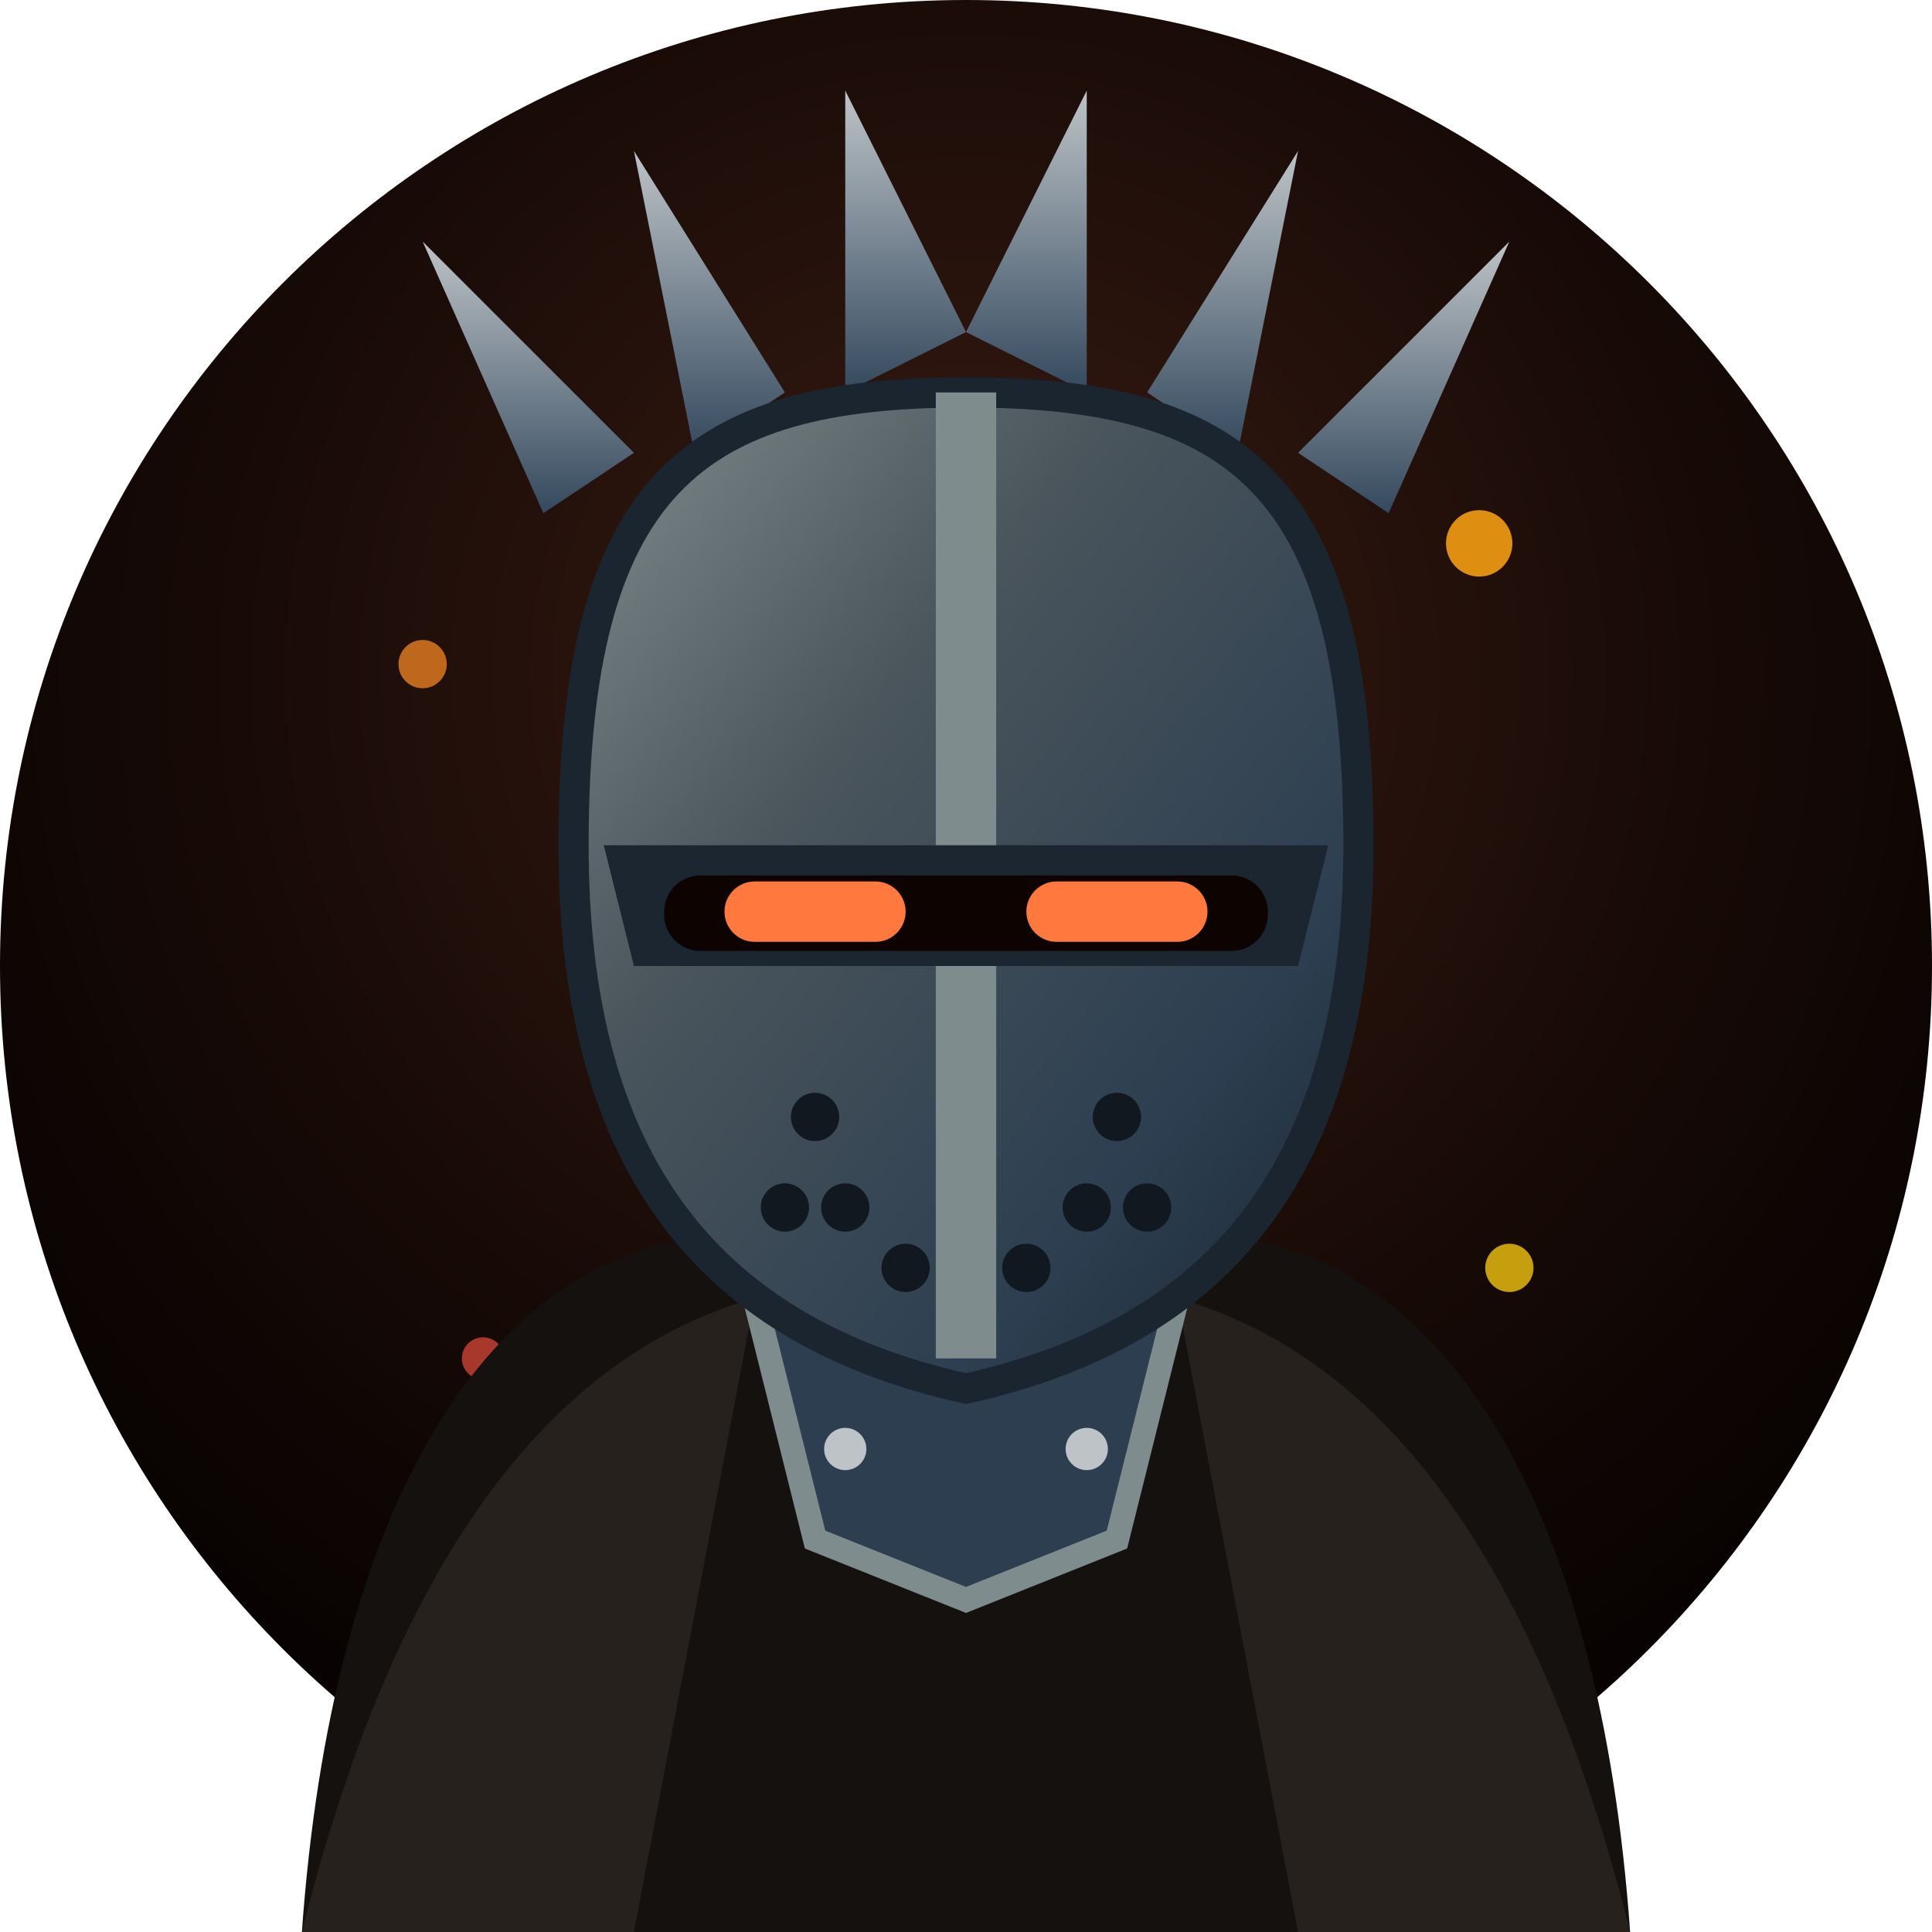
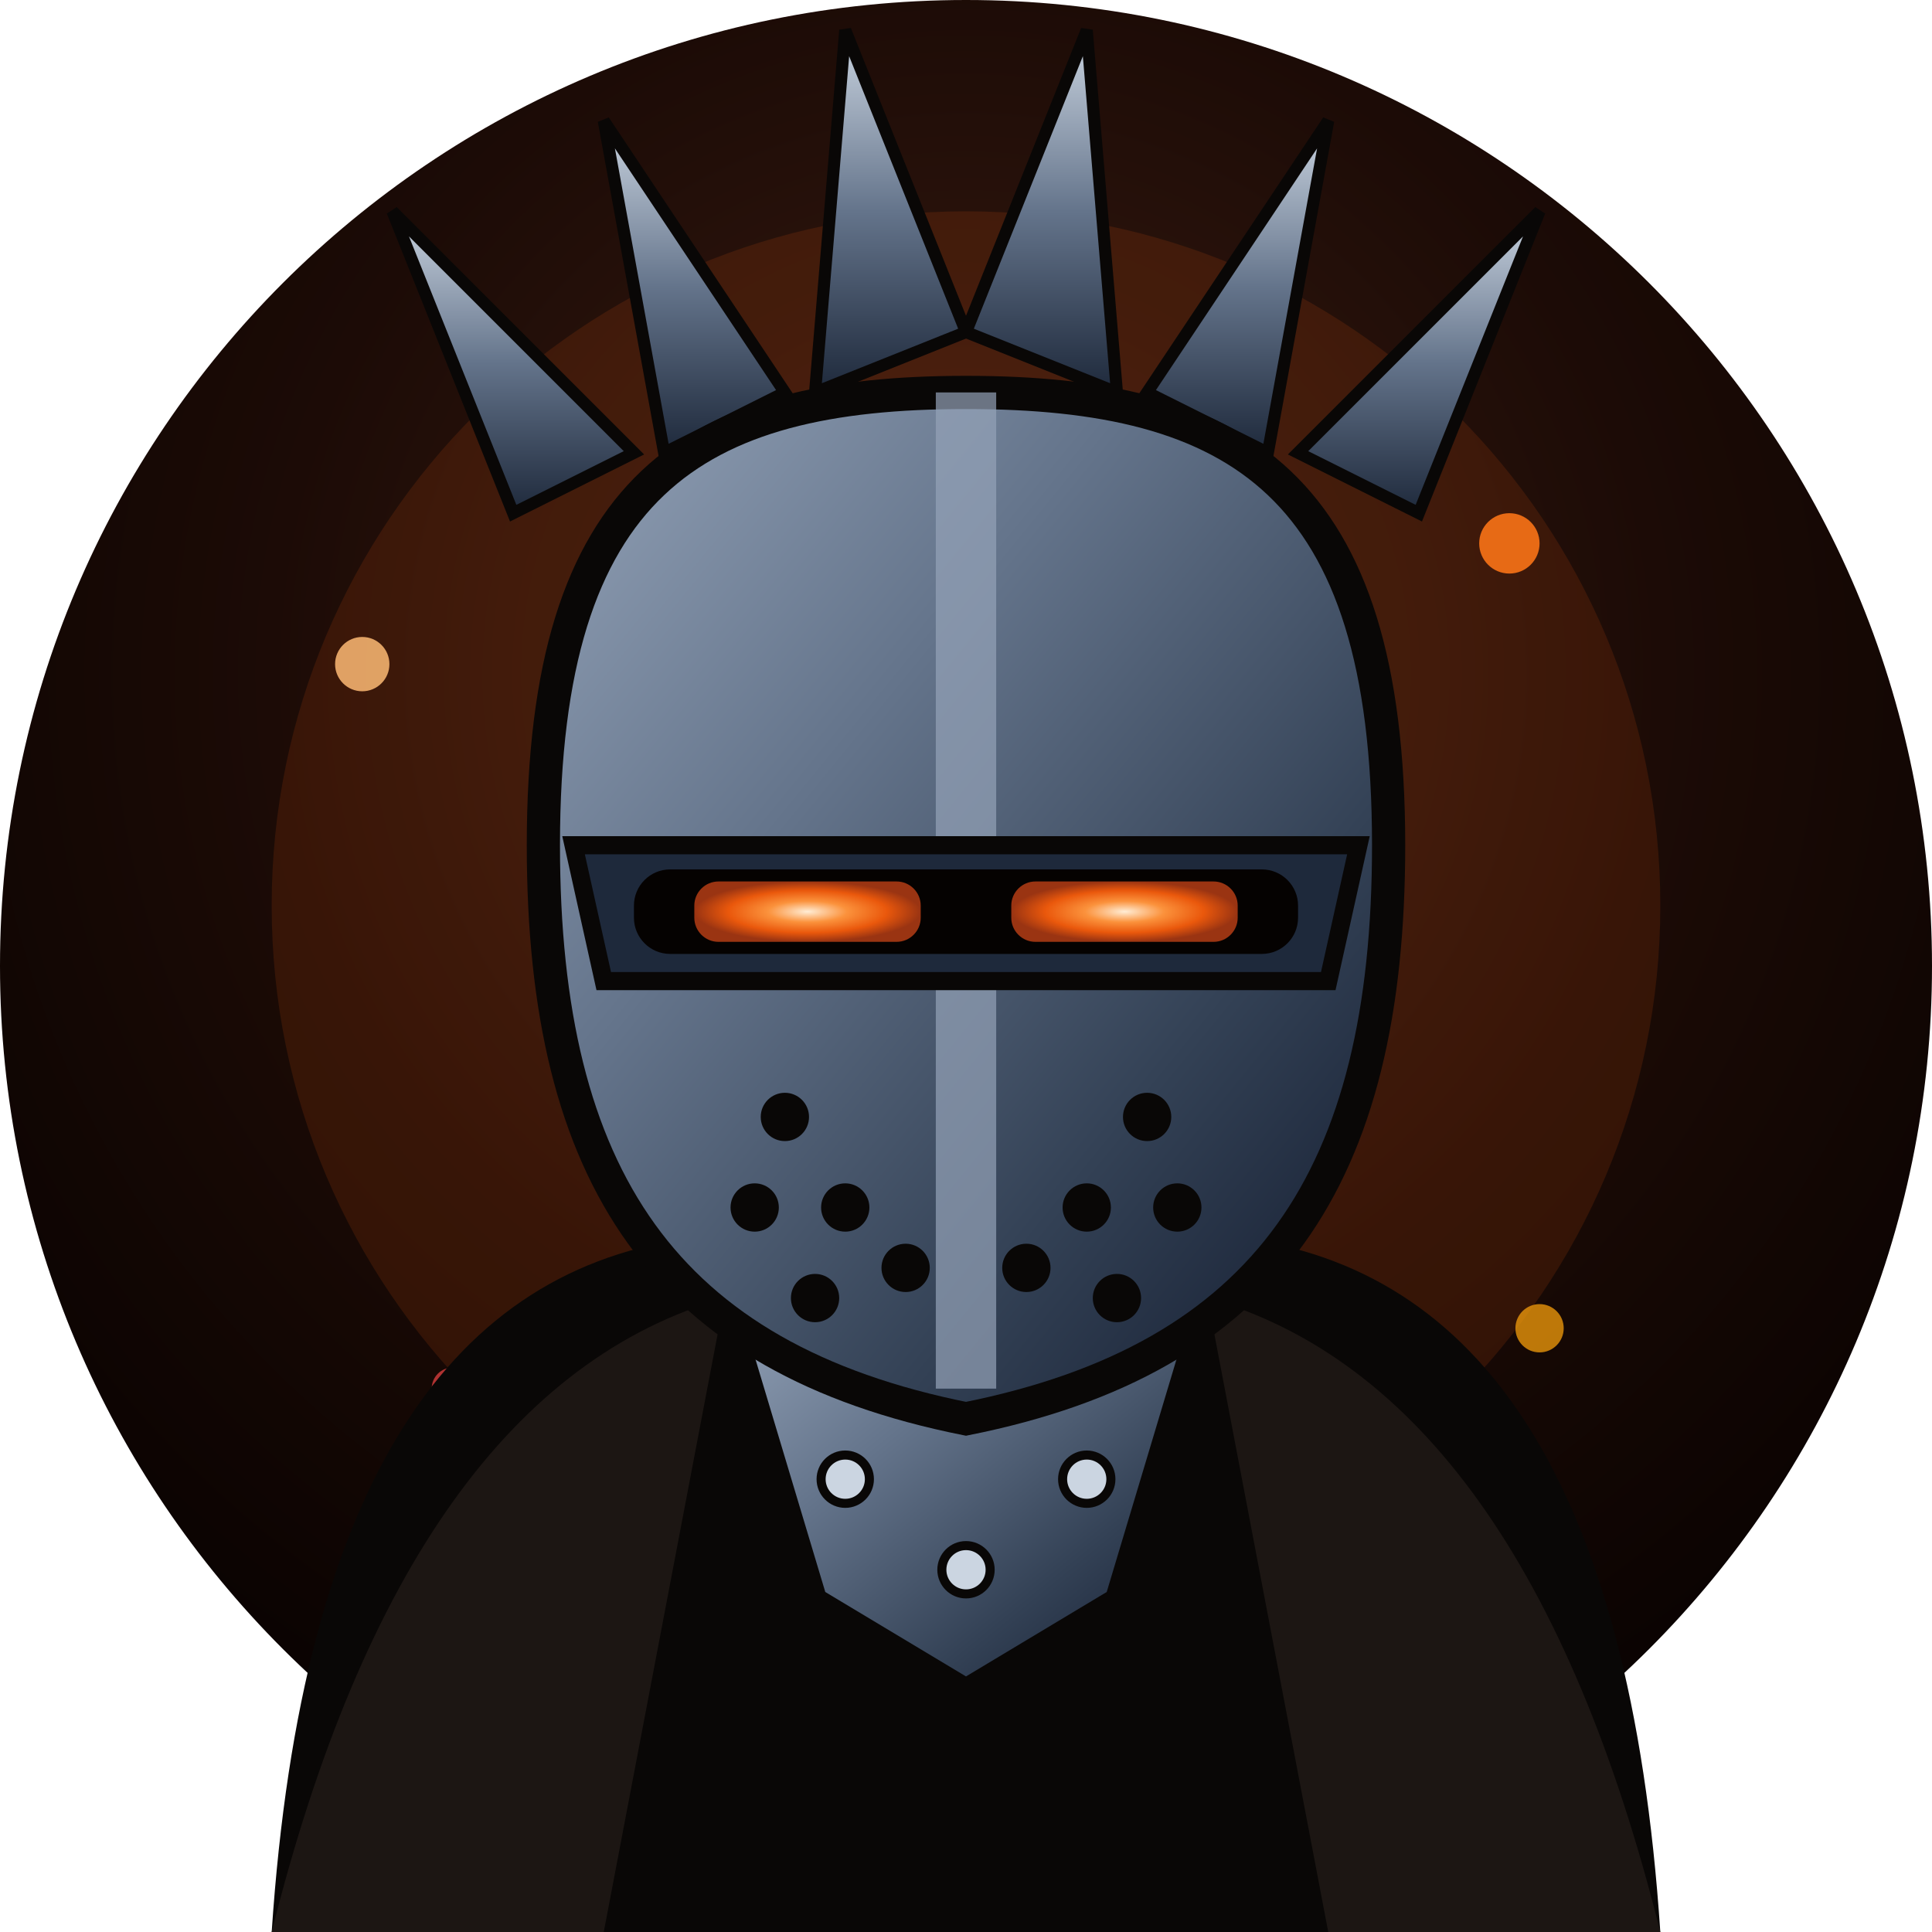
<svg xmlns="http://www.w3.org/2000/svg" viewBox="0 0 64 64">
  <defs>
-     <radialGradient id="bgHierro" cx="50%" cy="35%" r="60%">
-       <stop offset="0%" stop-color="#3a1c13" />
-       <stop offset="60%" stop-color="#190b07" />
-       <stop offset="100%" stop-color="#080302" />
+     <radialGradient id="bgHierroForja" cx="50%" cy="35%" r="65%">
+       <stop offset="0%" stop-color="#3d1d13" />
+       <stop offset="55%" stop-color="#1c0b06" />
+       <stop offset="100%" stop-color="#080201" />
    </radialGradient>
-     <linearGradient id="aceroOscuro" x1="0" y1="0" x2="1" y2="1">
-       <stop offset="0%" stop-color="#7f8c8d" />
-       <stop offset="35%" stop-color="#4a555c" />
-       <stop offset="75%" stop-color="#2c3e50" />
-       <stop offset="100%" stop-color="#1a252f" />
+     <linearGradient id="aceroHierroOscuro" x1="0" y1="0" x2="1" y2="1">
+       <stop offset="0%" stop-color="#94a3b8" />
+       <stop offset="35%" stop-color="#64748b" />
+       <stop offset="70%" stop-color="#334155" />
+       <stop offset="100%" stop-color="#0f172a" />
    </linearGradient>
-     <linearGradient id="brilloEspada" x1="0" y1="0" x2="0" y2="1">
-       <stop offset="0%" stop-color="#bdc3c7" />
-       <stop offset="100%" stop-color="#34495e" />
+     <linearGradient id="puasEspadas" x1="0" y1="0" x2="0" y2="1">
+       <stop offset="0%" stop-color="#cbd5e1" />
+       <stop offset="50%" stop-color="#64748b" />
+       <stop offset="100%" stop-color="#1e293b" />
    </linearGradient>
-     <radialGradient id="brilloVisor" cx="50%" cy="50%" r="50%">
-       <stop offset="0%" stop-color="#ff793f" />
-       <stop offset="60%" stop-color="#cd6133" />
-       <stop offset="100%" stop-color="#cd6133" stop-opacity="0" />
+     <radialGradient id="fuegoVisorBrasa" cx="50%" cy="50%" r="50%">
+       <stop offset="0%" stop-color="#ffedd5" />
+       <stop offset="35%" stop-color="#fb923c" />
+       <stop offset="70%" stop-color="#ea580c" />
+       <stop offset="100%" stop-color="#9a3412" />
    </radialGradient>
  </defs>
-   <circle cx="32" cy="32" r="32" fill="url(#bgHierro)" />
-   <circle cx="14" cy="22" r="0.8" fill="#e67e22" opacity="0.8" />
-   <circle cx="49" cy="18" r="1.1" fill="#f39c12" opacity="0.9" />
-   <circle cx="16" cy="45" r="0.7" fill="#e74c3c" opacity="0.7" />
-   <circle cx="50" cy="42" r="0.8" fill="#f1c40f" opacity="0.8" />
-   <path d="M10 64 C11 50, 16 42, 23 41 L32 46 L41 41 C48 42, 53 50, 54 64 Z" fill="#14110f" />
-   <path d="M10 64 C13 52, 18 45, 25 43 L21 64 Z" fill="#26211c" />
-   <path d="M54 64 C51 52, 46 45, 39 43 L43 64 Z" fill="#26211c" />
-   <polygon points="32,45 25,43 27,51 32,53 37,51 39,43" fill="#2c3e50" stroke="#7f8c8d" stroke-width="0.8" />
-   <circle cx="28" cy="48" r="0.7" fill="#bdc3c7" />
-   <circle cx="36" cy="48" r="0.7" fill="#bdc3c7" />
-   <polygon points="18,17 14,8 21,15" fill="url(#brilloEspada)" />
-   <polygon points="23,15 21,5 26,13" fill="url(#brilloEspada)" />
-   <polygon points="28,13 28,3 32,11" fill="url(#brilloEspada)" />
-   <polygon points="36,13 36,3 32,11" fill="url(#brilloEspada)" />
-   <polygon points="41,15 43,5 38,13" fill="url(#brilloEspada)" />
-   <polygon points="46,17 50,8 43,15" fill="url(#brilloEspada)" />
-   <path d="M19 28 C19 16, 23 13, 32 13 C41 13, 45 16, 45 28 C45 38, 41 44, 32 46 C23 44, 19 38, 19 28 Z" fill="url(#aceroOscuro)" stroke="#1a252f" stroke-width="1" />
-   <path d="M31 13 L31 45 L33 45 L33 13 Z" fill="#7f8c8d" />
-   <path d="M20 28 L44 28 L43 32 L21 32 Z" fill="#1b2631" />
-   <rect x="22" y="29" width="20" height="2.5" rx="1.2" fill="#0d0402" />
+   <circle cx="32" cy="32" r="32" fill="url(#bgHierroForja)" />
+   <circle cx="32" cy="30" r="23" fill="#ea580c" opacity="0.14">
+     <animate attributeName="opacity" values="0.1;0.22;0.1" dur="2.4s" repeatCount="indefinite" />
+   </circle>
+   <circle cx="12" cy="22" r="0.9" fill="#fdba74" opacity="0.85">
+     <animate attributeName="cy" values="22;12;22" dur="2s" repeatCount="indefinite" />
+   </circle>
+   <circle cx="50" cy="18" r="1" fill="#f97316" opacity="0.9">
+     <animate attributeName="cy" values="18;8;18" dur="2.4s" repeatCount="indefinite" />
+   </circle>
+   <circle cx="15" cy="46" r="0.7" fill="#ef4444" opacity="0.7" />
+   <circle cx="51" cy="44" r="0.8" fill="#f59e0b" opacity="0.75" />
+   <path d="M9 64 C10 49, 15 42, 23 41 L32 46 L41 41 C49 42, 54 49, 55 64 Z" fill="#090706" />
+   <path d="M9 64 C12 52, 17 45, 24 43 L20 64 Z" fill="#1c1613" />
+   <path d="M55 64 C52 52, 47 45, 40 43 L44 64 Z" fill="#1c1613" />
+   <polygon points="32,46 24,43 27,53 32,56 37,53 40,43" fill="url(#aceroHierroOscuro)" stroke="#090706" stroke-width="0.8" />
+   <circle cx="28" cy="49" r="0.8" fill="#cbd5e1" stroke="#090706" stroke-width="0.3" />
+   <circle cx="36" cy="49" r="0.8" fill="#cbd5e1" stroke="#090706" stroke-width="0.3" />
+   <circle cx="32" cy="52" r="0.8" fill="#cbd5e1" stroke="#090706" stroke-width="0.3" />
+   <polygon points="17,17 13,7 21,15" fill="url(#puasEspadas)" stroke="#090706" stroke-width="0.4" />
+   <polygon points="22,15 20,4 26,13" fill="url(#puasEspadas)" stroke="#090706" stroke-width="0.4" />
+   <polygon points="27,13 28,1 32,11" fill="url(#puasEspadas)" stroke="#090706" stroke-width="0.4" />
+   <polygon points="37,13 36,1 32,11" fill="url(#puasEspadas)" stroke="#090706" stroke-width="0.4" />
+   <polygon points="42,15 44,4 38,13" fill="url(#puasEspadas)" stroke="#090706" stroke-width="0.4" />
+   <polygon points="47,17 51,7 43,15" fill="url(#puasEspadas)" stroke="#090706" stroke-width="0.4" />
+   <path d="M18 28 C18 16, 23 13, 32 13 C41 13, 46 16, 46 28 C46 39, 42 45, 32 47 C22 45, 18 39, 18 28 Z" fill="url(#aceroHierroOscuro)" stroke="#090706" stroke-width="1.1" />
+   <path d="M31 13 L31 46 L33 46 L33 13 Z" fill="#94a3b8" opacity="0.7" />
+   <path d="M19 28 L45 28 L44 32.5 L20 32.5 Z" fill="#1e293b" stroke="#090706" stroke-width="0.6" />
+   <rect x="21" y="28.8" width="22" height="2.8" rx="1.2" fill="#050201" />
  <g>
-     <rect x="24" y="29.2" width="6" height="2" rx="1" fill="#ff793f">
-       <animate attributeName="opacity" values="0.7;1;0.7" dur="2.4s" repeatCount="indefinite" />
+     <rect x="23" y="29.2" width="7.5" height="2" rx="0.8" fill="url(#fuegoVisorBrasa)">
+       <animate attributeName="opacity" values="0.75;1;0.75" dur="2s" repeatCount="indefinite" />
    </rect>
-     <rect x="34" y="29.2" width="6" height="2" rx="1" fill="#ff793f">
-       <animate attributeName="opacity" values="0.7;1;0.7" dur="2.4s" repeatCount="indefinite" />
+     <rect x="33.5" y="29.2" width="7.5" height="2" rx="0.8" fill="url(#fuegoVisorBrasa)">
+       <animate attributeName="opacity" values="0.75;1;0.75" dur="2s" repeatCount="indefinite" />
    </rect>
  </g>
-   <g fill="#111820">
-     <circle cx="27" cy="37" r="0.8" />
-     <circle cx="37" cy="37" r="0.8" />
-     <circle cx="26" cy="40" r="0.8" />
-     <circle cx="38" cy="40" r="0.8" />
+   <g fill="#090706">
+     <circle cx="26" cy="37" r="0.8" />
+     <circle cx="38" cy="37" r="0.8" />
+     <circle cx="25" cy="40" r="0.8" />
+     <circle cx="39" cy="40" r="0.8" />
    <circle cx="28" cy="40" r="0.8" />
    <circle cx="36" cy="40" r="0.8" />
    <circle cx="30" cy="42" r="0.8" />
    <circle cx="34" cy="42" r="0.8" />
+     <circle cx="27" cy="43" r="0.8" />
+     <circle cx="37" cy="43" r="0.8" />
  </g>
</svg>
